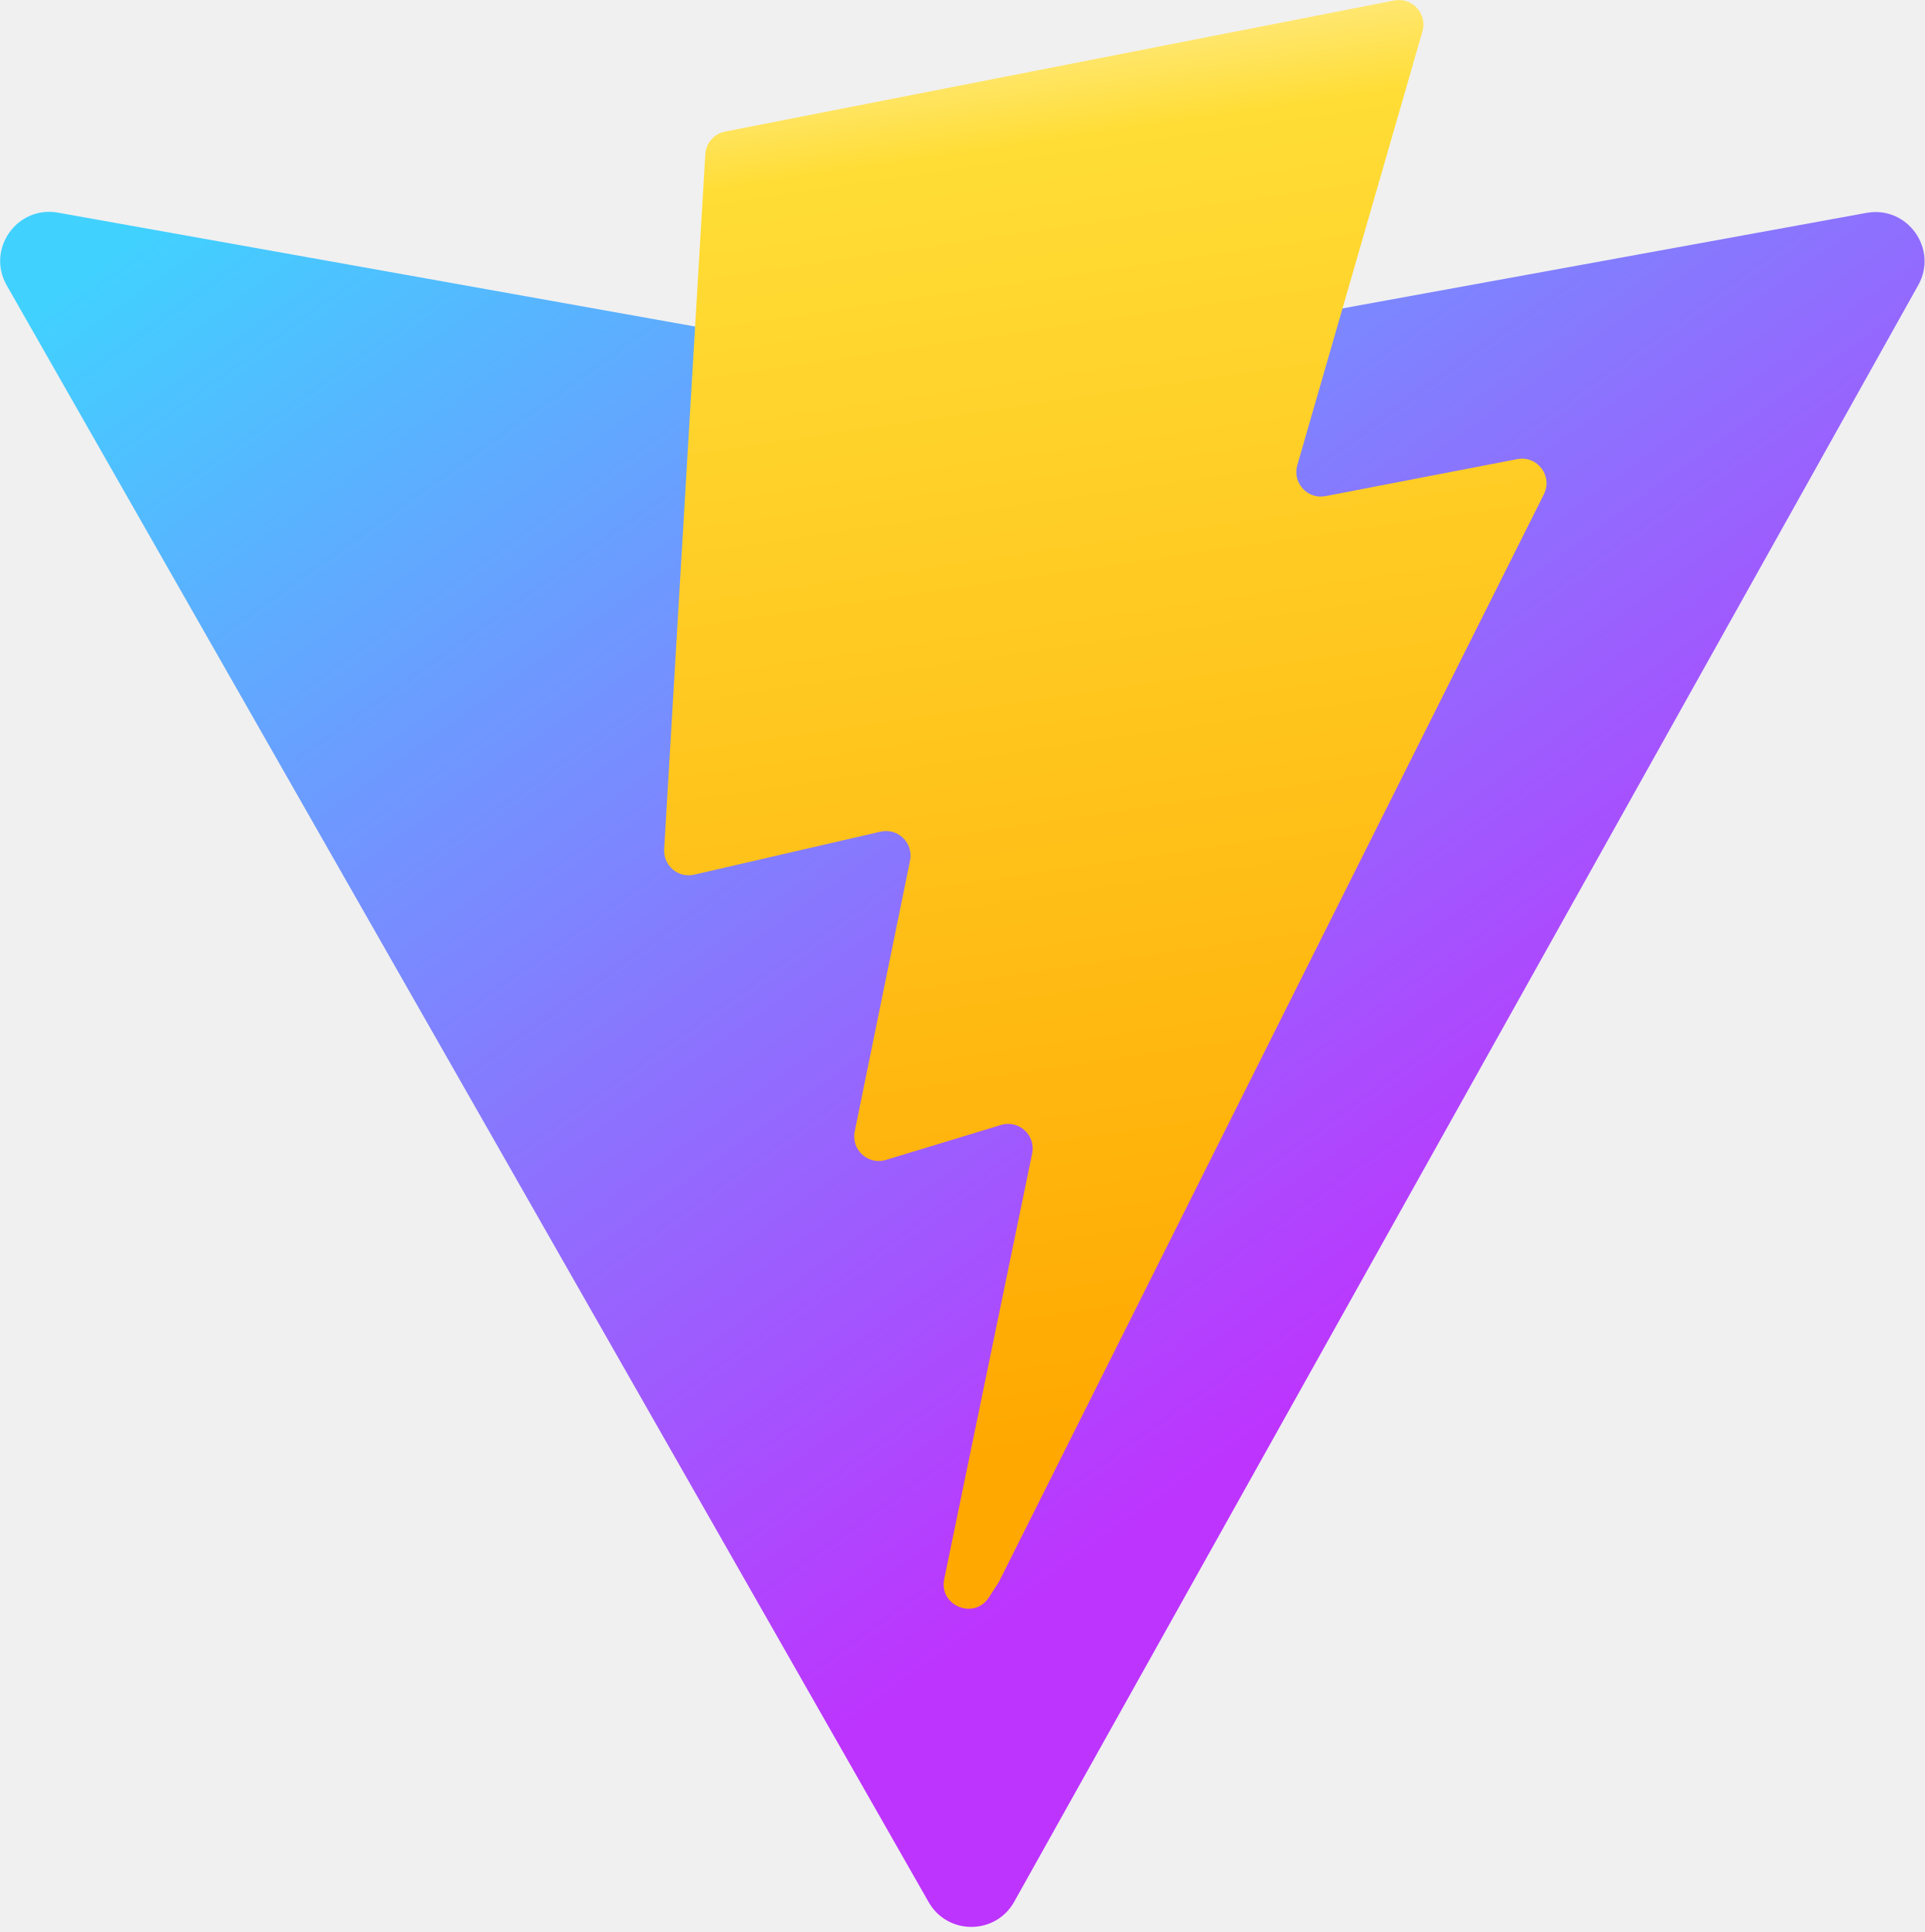
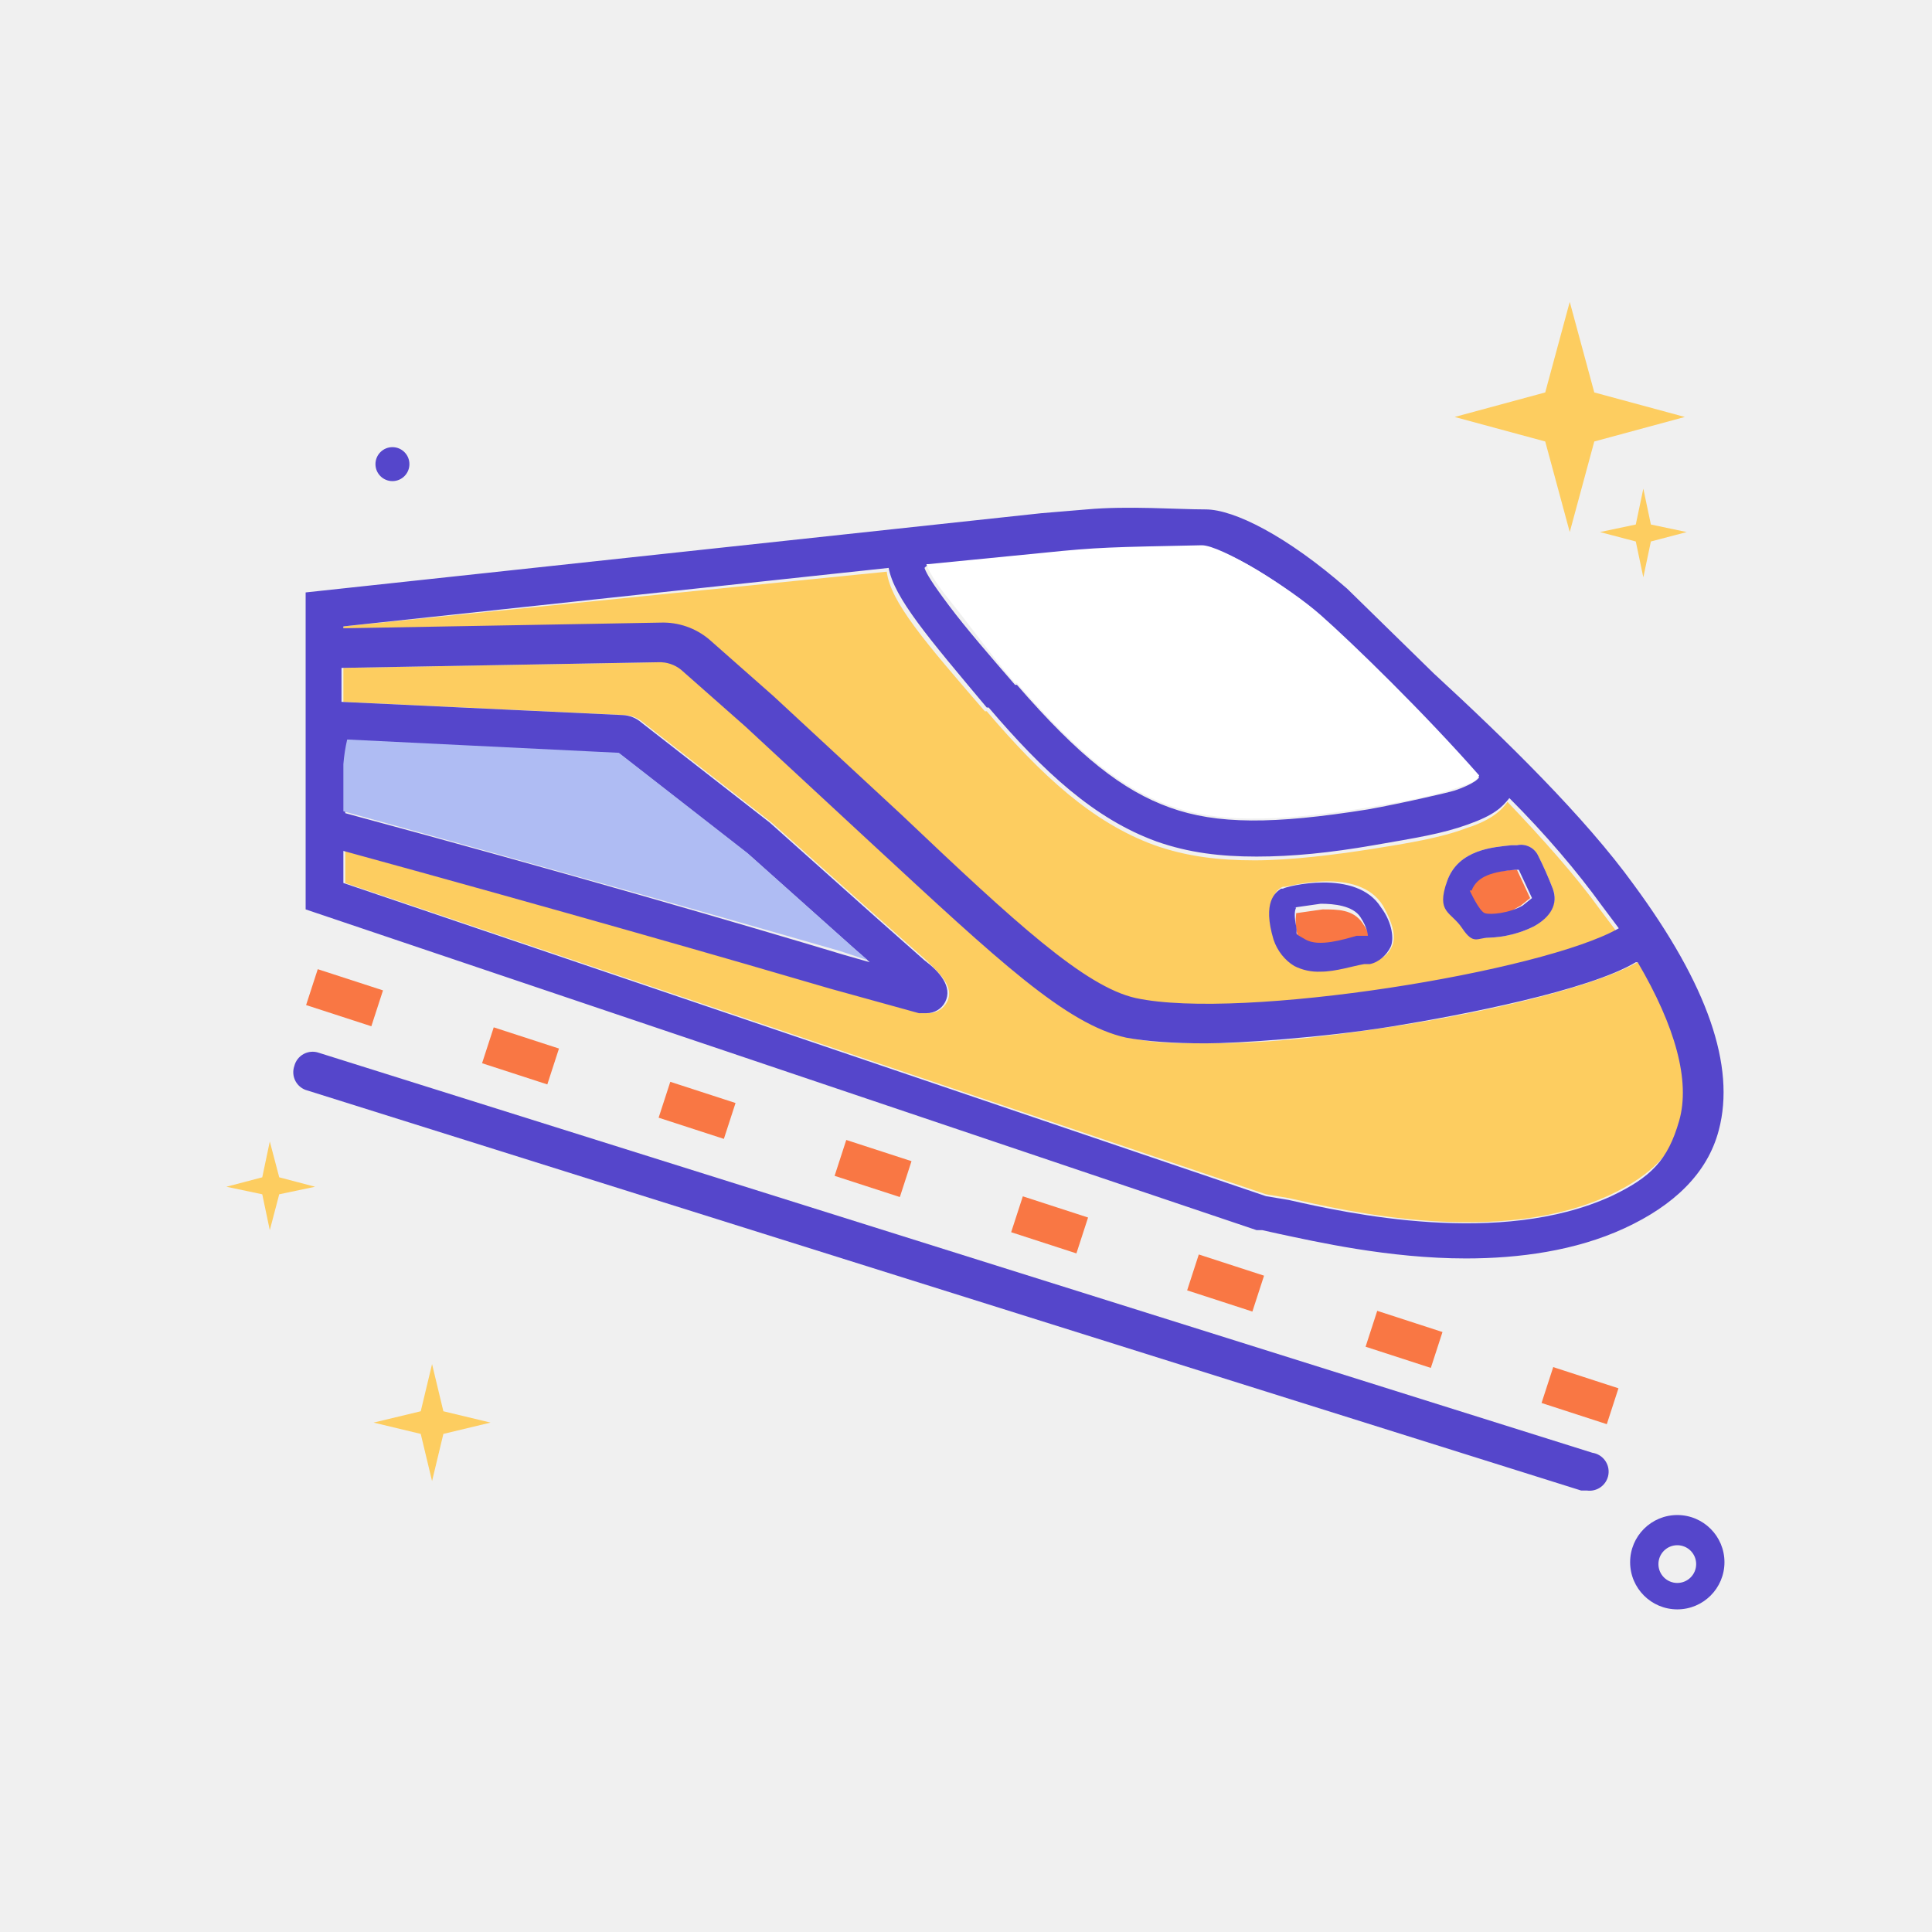
- <svg xmlns="http://www.w3.org/2000/svg" aria-hidden="true" role="img" class="iconify iconify--logos" width="31.88" height="32" preserveAspectRatio="xMidYMid meet" viewBox="0 0 256 257">
-   <defs>
-     <linearGradient id="IconifyId1813088fe1fbc01fb466" x1="-.828%" x2="57.636%" y1="7.652%" y2="78.411%">
-       <stop offset="0%" stop-color="#41D1FF" />
-       <stop offset="100%" stop-color="#BD34FE" />
-     </linearGradient>
-     <linearGradient id="IconifyId1813088fe1fbc01fb467" x1="43.376%" x2="50.316%" y1="2.242%" y2="89.03%">
-       <stop offset="0%" stop-color="#FFEA83" />
-       <stop offset="8.333%" stop-color="#FFDD35" />
-       <stop offset="100%" stop-color="#FFA800" />
-     </linearGradient>
-   </defs>
-   <path fill="url(#IconifyId1813088fe1fbc01fb466)" d="M255.153 37.938L134.897 252.976c-2.483 4.44-8.862 4.466-11.382.048L.875 37.958c-2.746-4.814 1.371-10.646 6.827-9.67l120.385 21.517a6.537 6.537 0 0 0 2.322-.004l117.867-21.483c5.438-.991 9.574 4.796 6.877 9.62Z" />
-   <path fill="url(#IconifyId1813088fe1fbc01fb467)" d="M185.432.063L96.44 17.501a3.268 3.268 0 0 0-2.634 3.014l-5.474 92.456a3.268 3.268 0 0 0 3.997 3.378l24.777-5.718c2.318-.535 4.413 1.507 3.936 3.838l-7.361 36.047c-.495 2.426 1.782 4.5 4.151 3.78l15.304-4.649c2.372-.72 4.652 1.36 4.15 3.788l-11.698 56.621c-.732 3.542 3.979 5.473 5.943 2.437l1.313-2.028l72.516-144.72c1.215-2.423-.88-5.186-3.54-4.672l-25.505 4.922c-2.396.462-4.435-1.77-3.759-4.114l16.646-57.705c.677-2.35-1.37-4.583-3.769-4.113Z" />
+ <svg xmlns="http://www.w3.org/2000/svg" width="800px" height="800px" viewBox="0 0 1024 1024" class="icon" version="1.1">
+   <path d="M845 208l-13-48-13 48-48 13 48 13 13 48 13-48 48-13-48-13zM871 306l4-19 19-5-19-4-4-19-4 19-19 4 19 5 4 19zM223 748l-25 6 25 6 6 25 6-25 25-6-25-6-6-25-6 25z" fill="#FDCD60" />
+   <path d="M208 246m-9 0a9 9 0 1 0 18 0 9 9 0 1 0-18 0Z" fill="#5546CB" />
+   <path d="M889 803a25 25 0 1 0 25 25 25 25 0 0 0-25-25z m0 36a10 10 0 1 1 10-10 10 10 0 0 1-10 10z" fill="#5546CB" />
+   <path d="M139 624l-19 5 19 4 4 19 5-19 19-4-19-5-5-19-4 19z" fill="#FDCD60" />
+   <path d="M255.509 563.53l6.18-19.02 34.58 11.235-6.18 19.021zM349.088 592.401l6.18-19.02 34.581 11.235-6.18 19.021zM442.359 623.224l6.18-19.021 34.58 11.235-6.18 19.021zM162.239 532.708l6.18-19.021 34.58 11.236-6.18 19.02zM817.058 743.61l6.18-19.02 34.58 11.235-6.18 19.021zM723.787 713.788l6.18-19.02 34.581 11.235-6.18 19.021zM535.938 653.095l6.18-19.021 34.58 11.236-6.18 19.02zM629.208 683.917l6.18-19.021 34.58 11.236-6.18 19.02z" fill="#F97744" />
+   <path d="M156 565a10 10 0 0 0 7 13l675 212h3a10 10 0 0 0 3-20L169 558a10 10 0 0 0-13 7z" fill="#5546CB" />
+   <path d="M869 510h-1c-25 14-83 27-129 34s-72 9-99 9-31-1-42-3c-32-7-68-40-134-102l-68-63-34-30a18 18 0 0 0-12-4l-168 3v18l149 7a16 16 0 0 1 10 4l68 53 56 50 26 23c7 7 15 14 11 22a11 11 0 0 1-10 6h-4l-47-13c-51-15-145-42-258-73v17l488 165 12 2c31 7 112 26 171-2 21-10 34-23 38-40s-3-49-23-83z" fill="#FDCD60" />
+   <path d="M375 341l34 30 68 63c61 57 98 91 124 97 56 12 216-14 256-37l-9-12c-13-18-30-37-49-57q-6 9-22 14c-13 5-31 8-50 11s-43 6-62 6-36-2-53-8c-33-12-60-37-89-71h-1c-32-37-50-58-52-74l-288 29v2l168-3a38 38 0 0 1 25 10z m392 126c6-17 25-18 34-19h3a10 10 0 0 1 11 5 193 193 0 0 1 8 18c3 7-1 15-10 20a58 58 0 0 1-24 6c-6 0-11-1-13-5s-12-17-9-25z m-87 3h1c2 0 39-11 52 10 5 9 7 16 5 21s-5 7-11 9h-3c-6 2-15 4-23 4a28 28 0 0 1-14-3c-5-3-9-8-11-15-6-19 1-25 4-26z" fill="#FDCD60" />
+   <path d="M911 599c9-34-6-77-45-130-26-36-68-77-106-112l-46-45c-32-28-60-42-75-42s-41-2-63 0l-24 2-390 42v168l504 170h3l9 2c19 4 58 13 99 13 28 0 58-4 84-16s44-29 50-52zM491 300h1l61-6c30-3 37-4 84-4 10 0 37 14 63 37s55 52 84 85c-2 3-10 6-13 7s-29 7-46 10c-50 8-80 8-105-1s-48-27-81-65h-1c-13-15-26-30-35-42s-12-17-13-20z m-309 32l289-31c3 16 21 37 52 74h1c29 34 56 59 89 71 17 6 34 8 53 8s39-2 62-6 36-6 50-11 18-9 22-14c19 19 36 39 49 57l9 12c-40 23-200 49-256 37-27-6-64-40-124-97l-68-63-34-30a38 38 0 0 0-26-9l-168 3z m672 302c-59 27-140 9-171 2l-12-2-489-166v-17c113 31 207 58 258 73l47 13h4a11 11 0 0 0 10-6c4-8-3-16-11-22l-26-23-56-50-68-53a16 16 0 0 0-10-4l-149-7v-18l168-3a18 18 0 0 1 12 4l34 30 68 63c66 61 102 95 134 102 11 2 25 3 42 3s62-3 99-9 104-19 129-34h1c20 34 28 63 22 84s-15 30-36 40zM183 431v-25a89 89 0 0 1 2-13h1l143 7 68 53 56 50 8 7-14-4c-53-16-149-44-264-75z" fill="#5546CB" />
+   <path d="M538 362h1c33 38 56 56 81 65s55 9 105 1c18-3 34-6 46-10s11-4 13-7c-29-33-67-70-84-85s-53-37-63-37c-48 1-55 1-84 4l-61 6h-1c1 3 4 9 13 20s21 28 34 43z" fill="#FFFFFF" />
+   <path d="M460 509l-8-7-56-50-68-53-143-7h-1a89 89 0 0 0-2 13v25c116 32 211 59 263 74z" fill="#AFBCF3" />
+   <path d="M693 501c7 4 20 0 27-2h6s1-3-4-10-13-7-21-7l-14 2c0 2-1 5 1 13s3 3 5 4z" fill="#F97744" />
+   <path d="M686 512a28 28 0 0 0 14 3c8 0 17-3 23-4h3c5-1 9-5 11-9s1-13-5-21c-13-21-51-11-52-10h-1c-3 2-10 7-4 27 2 6 6 11 11 14z m0-31l14-2c7 0 17 1 21 7s4 10 4 10h-6c-7 2-20 6-27 2s-4-2-5-7-1-8 0-10z" fill="#5546CB" />
+   <path d="M806 480l5-4-7-15h-2c-10 1-20 2-23 11s0 3 6 12 13 0 21-4z" fill="#F97744" />
+   <path d="M789 497a58 58 0 0 0 24-6c9-5 13-12 10-20a193 193 0 0 0-8-18 10 10 0 0 0-11-5h-3c-9 1-28 2-34 19s2 16 8 25 8 5 14 5z m-9-25c3-8 12-10 23-11h2l7 15-5 4c-7 4-17 5-20 4s-8-12-8-12z" fill="#5546CB" />
</svg>
